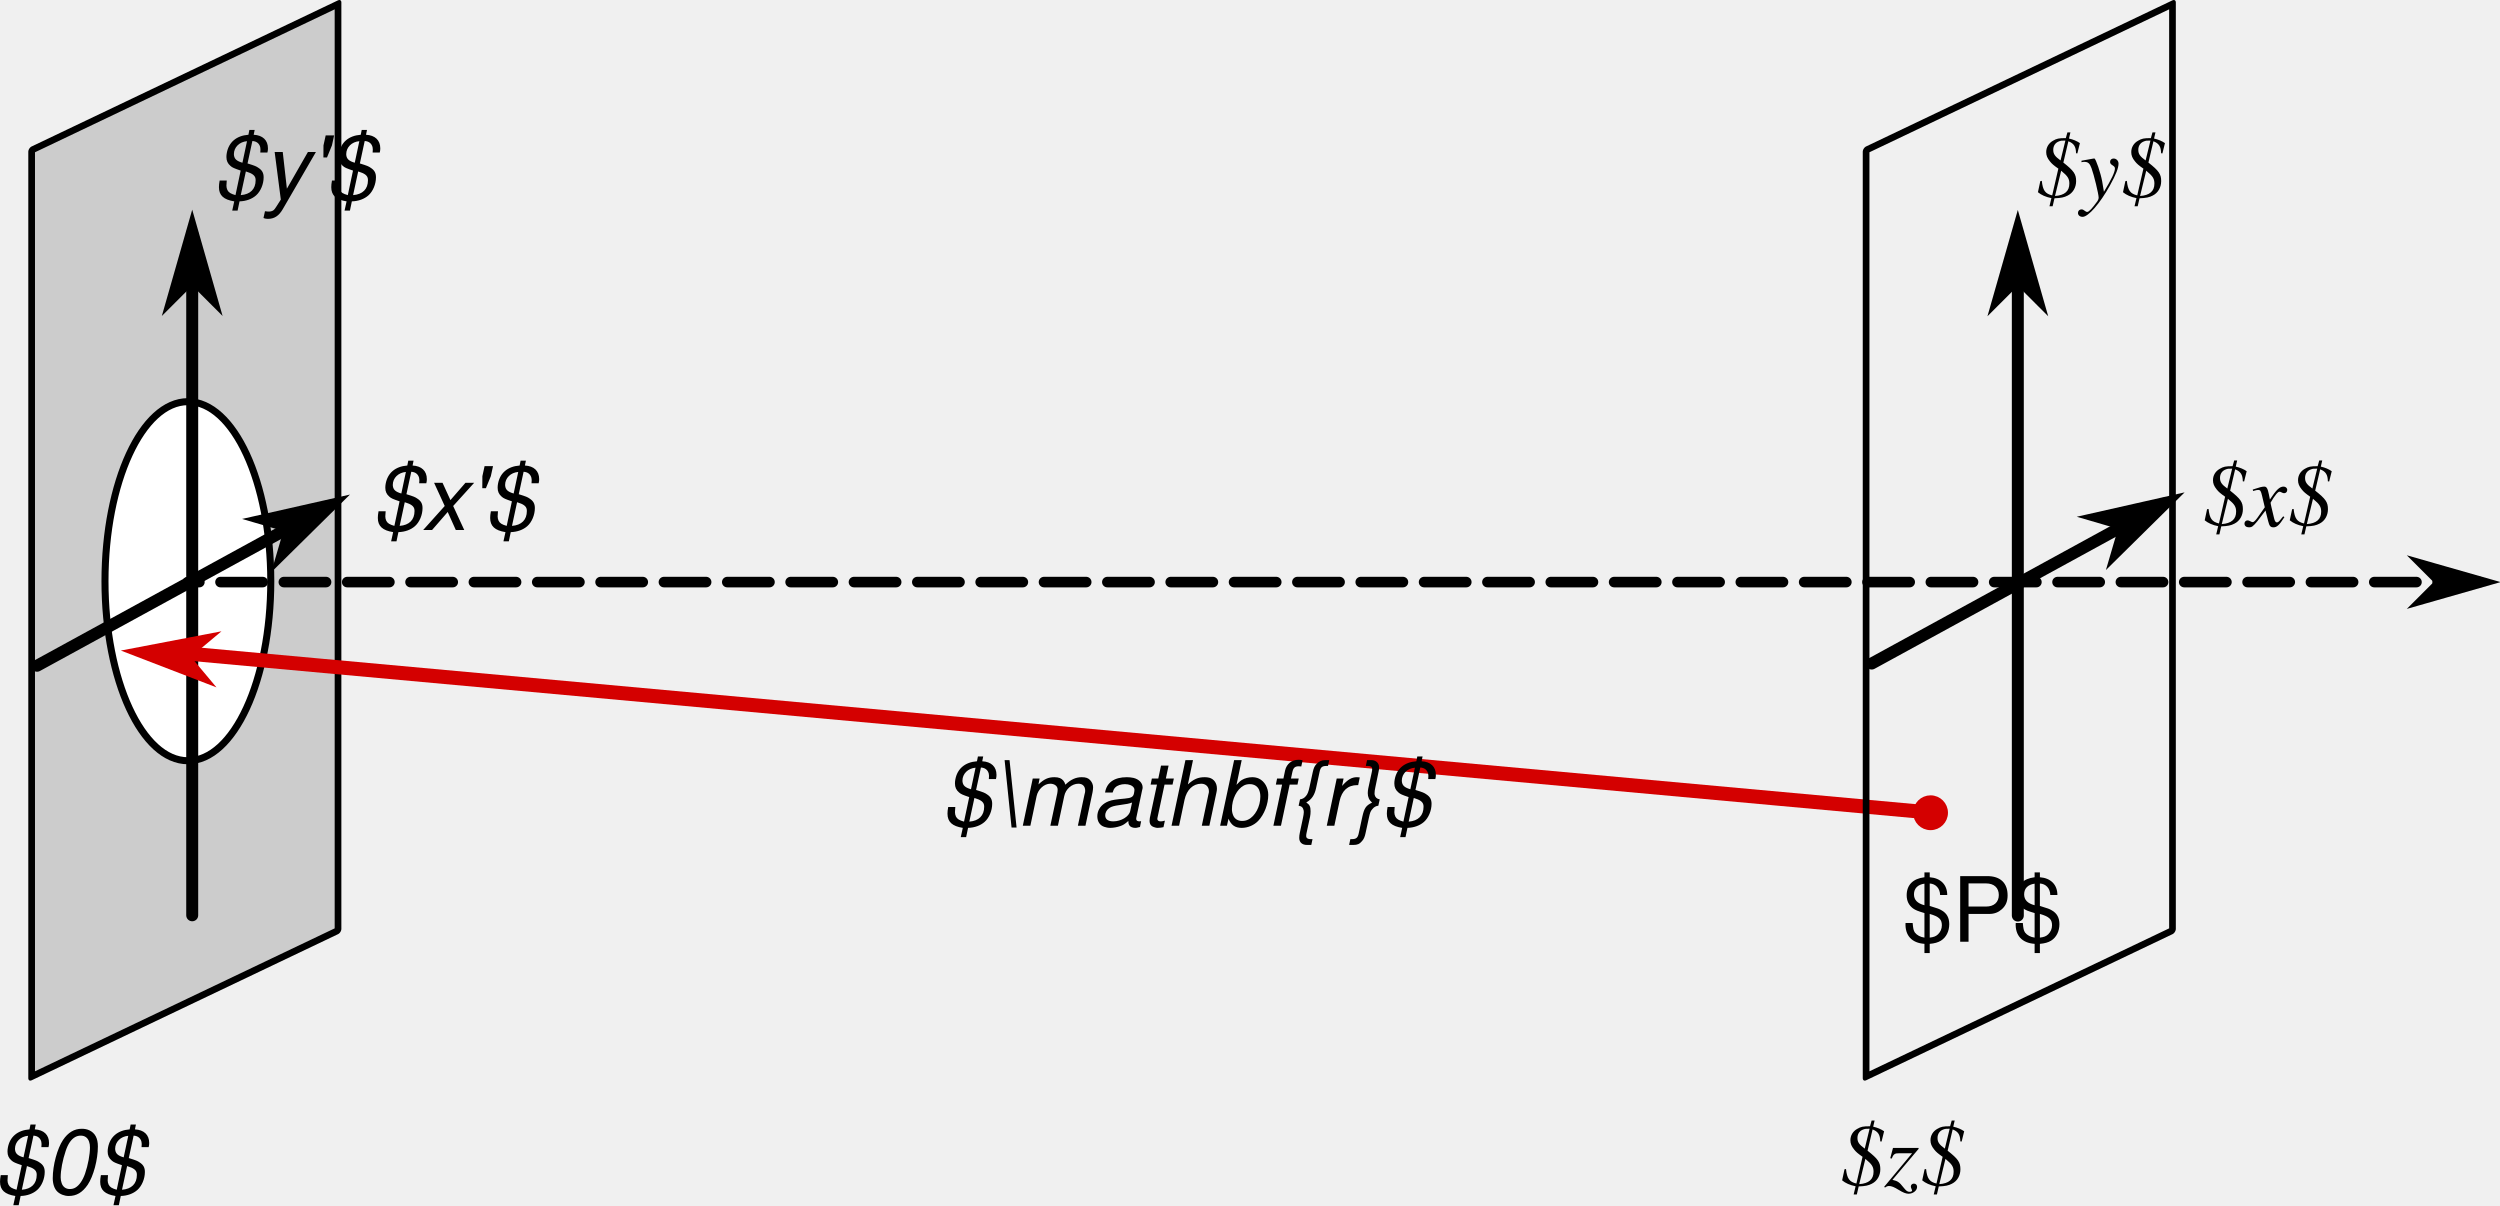
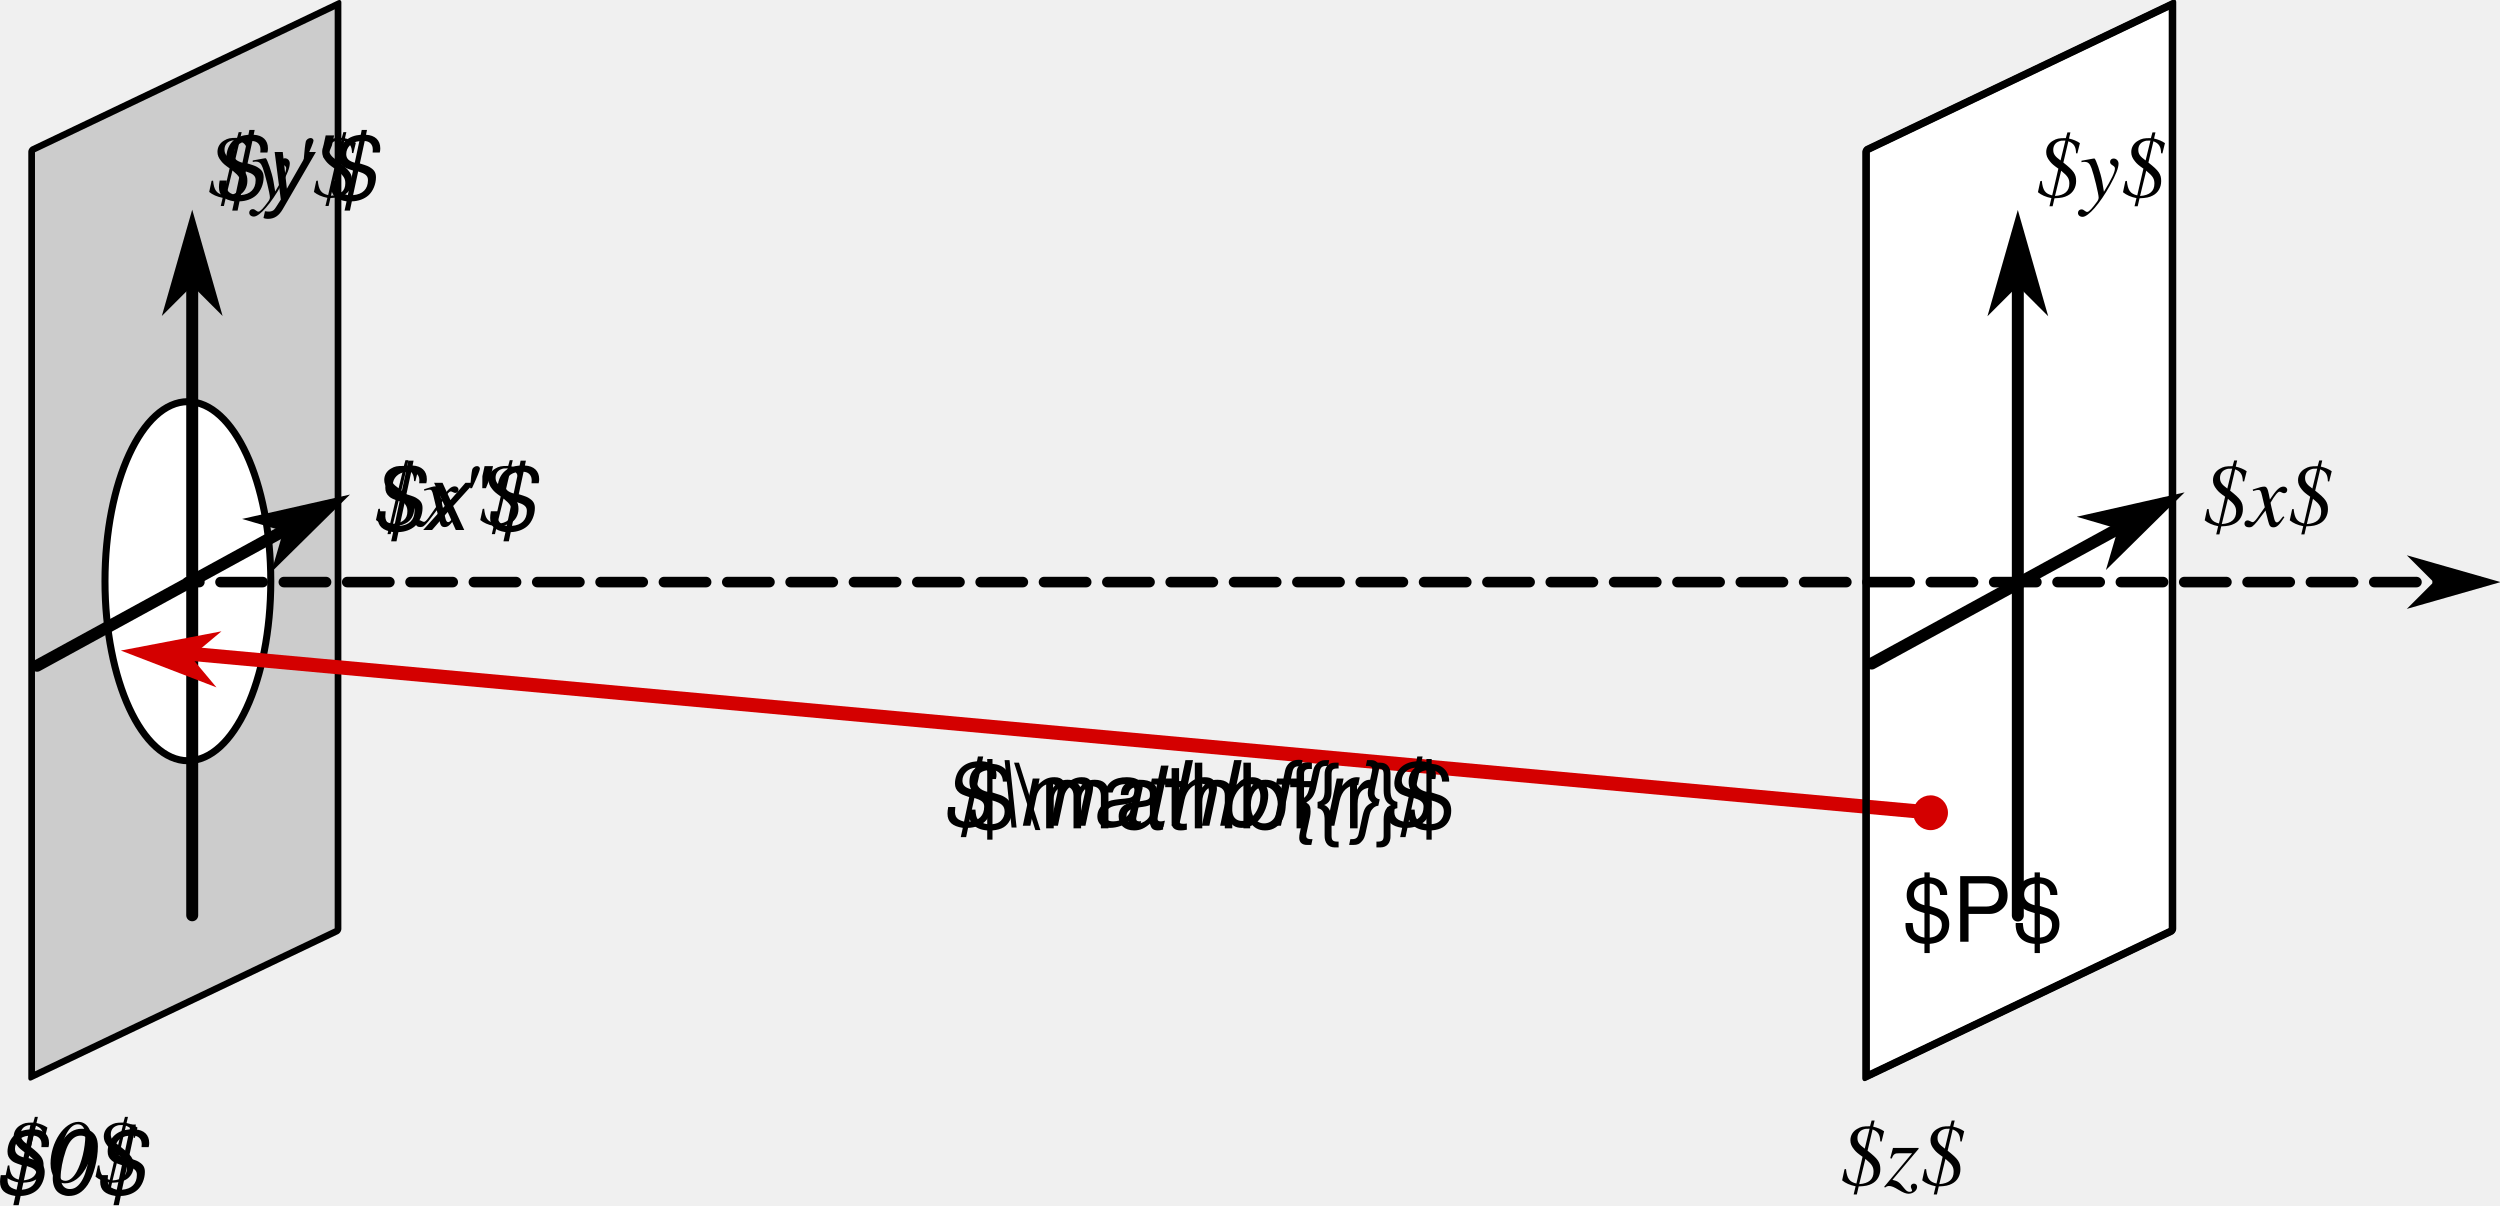
<svg xmlns="http://www.w3.org/2000/svg" width="125.303mm" height="60.408mm" viewBox="0 0 443.989 214.046" id="svg4471" version="1.1">
  <defs id="defs4473">
    <marker orient="auto" refY="0" refX="0" id="Arrow1Mend" style="overflow:visible">
      <path id="path5178" d="M 0,0 5,-5 -12.5,0 5,5 0,0 Z" style="fill:#737373;fill-opacity:1;fill-rule:evenodd;stroke:#000000;stroke-width:1pt;stroke-opacity:1" transform="matrix(-0.4,0,0,-0.4,-4,0)" />
    </marker>
    <marker orient="auto" refY="0" refX="0" id="Arrow1Mstart" style="overflow:visible">
      <path id="path5117" d="M 0,0 5,-5 -12.5,0 5,5 0,0 Z" style="fill-rule:evenodd;stroke:#000000;stroke-width:1pt;marker-start:none" transform="matrix(0.4,0,0,0.4,4,0)" />
    </marker>
    <marker orient="auto" refY="0" refX="0" id="marker4424" style="overflow:visible">
      <path id="path4426" d="M 0,0 5,-5 -12.5,0 5,5 0,0 Z" style="fill-rule:evenodd;stroke:#000000;stroke-width:1pt;marker-start:none" transform="matrix(0.4,0,0,0.4,4,0)" />
    </marker>
    <marker orient="auto" refY="0" refX="0" id="marker4428" style="overflow:visible">
      <path id="path4430" d="M 0,0 5,-5 -12.5,0 5,5 0,0 Z" style="fill-rule:evenodd;stroke:#000000;stroke-width:1pt;marker-start:none" transform="matrix(0.4,0,0,0.4,4,0)" />
    </marker>
    <marker orient="auto" refY="0" refX="0" id="marker4432" style="overflow:visible">
      <path id="path4434" d="M 0,0 5,-5 -12.5,0 5,5 0,0 Z" style="fill-rule:evenodd;stroke:#000000;stroke-width:1pt;marker-start:none" transform="matrix(0.4,0,0,0.4,4,0)" />
    </marker>
    <marker orient="auto" refY="0" refX="0" id="marker4436" style="overflow:visible">
      <path id="path4438" d="M 0,0 5,-5 -12.5,0 5,5 0,0 Z" style="fill-rule:evenodd;stroke:#000000;stroke-width:1pt;marker-start:none" transform="matrix(0.4,0,0,0.4,4,0)" />
    </marker>
  </defs>
  <g id="layer1" transform="translate(-170.1292,-387.5119)">
+     <rect style="fill:#ffffff;stroke:#000000;stroke-width:1.316;stroke-linecap:round;stroke-linejoin:round;stroke-miterlimit:4;stroke-dasharray:none;stroke-dashoffset:0;stroke-opacity:1;fill-opacity:1" id="rect1368-2" width="60.284" height="164.532" x="555.665" y="653.388" transform="matrix(0.9025953,-0.4304901,0,1,0,0)" />
    <path id="path4925" d="M 554.434,476.963 502.535,505.356" style="fill:#737373;fill-opacity:1;fill-rule:evenodd;stroke:#000000;stroke-width:2.125;stroke-linecap:round;stroke-linejoin:round;stroke-miterlimit:4;stroke-dasharray:none;stroke-opacity:1;marker-start:url(#marker4424)" />
    <g id="g7473" transform="matrix(0,0.4534333,-0.4534333,0,677.7857,441.0113)" style="stroke:#000000;stroke-width:4.135;stroke-miterlimit:4;stroke-dasharray:16.54, 8.27;stroke-dashoffset:0;stroke-opacity:1" />
    <path id="path4902" d="M 528.486,428.981 V 550.113" style="fill:#737373;fill-opacity:1;fill-rule:evenodd;stroke:#000000;stroke-width:2.125;stroke-linecap:round;stroke-linejoin:round;stroke-miterlimit:4;stroke-dasharray:none;stroke-opacity:1;marker-start:url(#marker4424)" />
    <g id="g5565">
      <rect transform="matrix(0.9025953,-0.4304901,0,1,0,0)" y="498.002" x="194.714" height="164.532" width="60.284" id="rect1368" style="fill:#cccccc;stroke:#000000;stroke-width:1.316;stroke-linecap:round;stroke-linejoin:round;stroke-miterlimit:4;stroke-dasharray:none;stroke-dashoffset:0;stroke-opacity:1" />
      <path id="shapes-f09.svgpath1932" d="m 218.219,490.731 c 0,4.403 -0.412,8.597 -1.157,12.412 -0.745,3.815 -1.823,7.25 -3.155,10.135 -1.332,2.885 -2.919,5.22 -4.68,6.834 -1.762,1.613 -3.698,2.506 -5.731,2.506 -2.033,0 -3.97,-0.892 -5.731,-2.506 -1.762,-1.613 -3.348,-3.948 -4.68,-6.833 -1.332,-2.885 -2.41,-6.321 -3.155,-10.135 -0.745,-3.815 -1.157,-8.009 -1.157,-12.412 0,-4.403 0.412,-8.597 1.157,-12.412 0.745,-3.815 1.823,-7.25 3.155,-10.135 1.332,-2.885 2.919,-5.22 4.68,-6.834 1.762,-1.614 3.698,-2.506 5.731,-2.506 2.033,0 3.97,0.892 5.731,2.506 1.762,1.613 3.348,3.948 4.68,6.834 1.332,2.885 2.41,6.321 3.155,10.135 0.745,3.815 1.157,8.009 1.157,12.412 z" style="color:#000000;fill:#ffffff;stroke:#000000;stroke-width:1.25;stroke-linecap:round;stroke-linejoin:round;stroke-miterlimit:4;stroke-dasharray:none;stroke-dashoffset:0;stroke-opacity:1;marker:none" />
    </g>
    <path id="path1389" d="M 204.265,428.932 V 550.064" style="fill:none;fill-opacity:1;fill-rule:evenodd;stroke:#000000;stroke-width:2.125;stroke-linecap:round;stroke-linejoin:round;stroke-miterlimit:4;stroke-dasharray:none;stroke-opacity:1;marker-start:url(#marker4424)" />
    <path id="path7475" d="M 610.537,490.889 H 203.458" style="fill:#737373;fill-opacity:1;fill-rule:evenodd;stroke:#000000;stroke-width:1.875;stroke-linecap:round;stroke-linejoin:round;stroke-miterlimit:4;stroke-dasharray:7.5, 3.75;stroke-dashoffset:0;stroke-opacity:1;marker-start:url(#Arrow1Mstart)" />
    <path id="path4236" d="m 200.189,502.026 -0.225,2.488 313.553,28.611 0.223,-2.49 z" style="color:#000000;font-style:normal;font-variant:normal;font-weight:normal;font-stretch:normal;font-size:medium;line-height:normal;font-family:sans-serif;text-indent:0;text-align:start;text-decoration:none;text-decoration-line:none;text-decoration-style:solid;text-decoration-color:#000000;letter-spacing:normal;word-spacing:normal;text-transform:none;writing-mode:lr-tb;direction:ltr;baseline-shift:baseline;text-anchor:start;white-space:normal;clip-rule:nonzero;display:inline;overflow:visible;visibility:visible;opacity:1;isolation:auto;mix-blend-mode:normal;color-interpolation:sRGB;color-interpolation-filters:linearRGB;solid-color:#000000;solid-opacity:1;fill:#d40000;fill-opacity:1;fill-rule:nonzero;stroke:none;stroke-width:2.5;stroke-linecap:butt;stroke-linejoin:miter;stroke-miterlimit:4;stroke-dasharray:none;stroke-dashoffset:0;stroke-opacity:1;color-rendering:auto;image-rendering:auto;shape-rendering:auto;text-rendering:auto;enable-background:accumulate" />
    <path id="path4910" d="m 228.605,477.353 -51.899,28.393" style="fill:none;fill-opacity:1;fill-rule:evenodd;stroke:#000000;stroke-width:2.125;stroke-linecap:round;stroke-linejoin:round;stroke-miterlimit:4;stroke-dasharray:none;stroke-opacity:1;marker-start:url(#marker4424)" />
    <g transform="translate(139.6873,925.4657)" id="g4284" style="fill:#d40000;fill-opacity:1;stroke:none;stroke-opacity:1">
      <g id="g4348">
        <path id="path4290" d="m 64.35,-421.303 5.426,-4.534 -17.876,3.419 16.984,6.541 z" style="fill:#d40000;fill-opacity:1;fill-rule:evenodd;stroke:none;stroke-width:0.4pt;stroke-opacity:1;marker-start:none" />
      </g>
    </g>
    <circle r="2.592" cy="531.852" cx="512.988" id="circle4414" style="fill:#d40000;fill-opacity:1;stroke:#d40000;stroke-width:1;stroke-miterlimit:4;stroke-dasharray:none;stroke-dashoffset:0;stroke-opacity:1" />
    <text xml:space="preserve" style="font-style:normal;font-variant:normal;font-weight:normal;font-stretch:normal;line-height:0%;font-family:'Nimbus Sans L';-inkscape-font-specification:Sans;letter-spacing:0px;word-spacing:0px;fill:#000000;fill-opacity:1;stroke:none" x="169.025" y="599.542" id="text3934">
      <tspan id="tspan3936" x="169.025" y="599.542" style="font-style:italic;font-size:16px;line-height:1.25;-inkscape-font-specification:'Nimbus Sans L Italic'">$0$</tspan>
    </text>
-     <text xml:space="preserve" style="font-style:normal;font-variant:normal;font-weight:normal;font-stretch:normal;line-height:0%;font-family:'Nimbus Sans L';-inkscape-font-specification:Sans;letter-spacing:0px;word-spacing:0px;fill:#000000;fill-opacity:1;stroke:none" x="496.786" y="598.216" id="text3934-6">
-       <tspan id="tspan3936-2" x="496.786" y="598.216" style="font-style:italic;font-variant:normal;font-weight:normal;font-stretch:normal;font-size:16px;line-height:1.25;font-family:'Nimbus Roman No9 L';-inkscape-font-specification:'Nimbus Roman No9 L Italic'">$z$</tspan>
-     </text>
-     <text xml:space="preserve" style="font-style:normal;font-variant:normal;font-weight:normal;font-stretch:normal;line-height:0%;font-family:'Nimbus Sans L';-inkscape-font-specification:Sans;letter-spacing:0px;word-spacing:0px;fill:#000000;fill-opacity:1;stroke:none" x="507.901" y="554.762" id="text3934-6-7">
-       <tspan id="tspan3936-2-1" x="507.901" y="554.762" style="font-style:normal;font-variant:normal;font-weight:normal;font-stretch:normal;font-size:16px;line-height:1.25;font-family:'Nimbus Sans L';-inkscape-font-specification:'Nimbus Sans L'">$P$</tspan>
-     </text>
    <text xml:space="preserve" style="font-style:normal;font-variant:normal;font-weight:normal;font-stretch:normal;line-height:0%;font-family:'Nimbus Sans L';-inkscape-font-specification:Sans;letter-spacing:0px;word-spacing:0px;fill:#000000;fill-opacity:1;stroke:none" x="236.12" y="481.641" id="text4022-7">
      <tspan id="tspan4024-0" x="236.12" y="481.641" style="font-style:italic;font-size:16px;line-height:1.25;-inkscape-font-specification:'Nimbus Sans L Italic'">$x'$</tspan>
    </text>
    <text xml:space="preserve" style="font-style:normal;font-variant:normal;font-weight:normal;font-stretch:normal;line-height:0%;font-family:'Nimbus Sans L';-inkscape-font-specification:Sans;letter-spacing:0px;word-spacing:0px;fill:#000000;fill-opacity:1;stroke:none" x="207.904" y="422.895" id="text4022-7-4">
      <tspan id="tspan4024-0-0" x="207.904" y="422.895" style="font-style:italic;font-size:16px;line-height:1.25;-inkscape-font-specification:'Nimbus Sans L Italic'">$y'$</tspan>
    </text>
    <text xml:space="preserve" style="font-style:normal;font-variant:normal;font-weight:normal;font-stretch:normal;line-height:0%;font-family:'Nimbus Sans L';-inkscape-font-specification:Sans;letter-spacing:0px;word-spacing:0px;fill:#000000;fill-opacity:1;stroke:none" x="337.289" y="534.164" id="text3934-6-2">
      <tspan id="tspan3936-2-6" x="337.289" y="534.164" style="font-style:italic;font-variant:normal;font-weight:normal;font-stretch:normal;font-size:16px;line-height:1.25;font-family:'Nimbus Sans L';-inkscape-font-specification:'Nimbus Sans L Italic'">$\mathbf{r}$</tspan>
    </text>
-     <text xml:space="preserve" style="font-style:normal;font-variant:normal;font-weight:normal;font-stretch:normal;line-height:0%;font-family:'Nimbus Sans L';-inkscape-font-specification:Sans;letter-spacing:0px;word-spacing:0px;fill:#000000;fill-opacity:1;stroke:none" x="531.559" y="422.728" id="text4022-7-4-1">
-       <tspan id="tspan4024-0-0-6" x="531.559" y="422.728" style="font-style:italic;font-variant:normal;font-weight:normal;font-stretch:normal;font-size:16px;line-height:1.25;font-family:'Nimbus Roman No9 L';-inkscape-font-specification:'Nimbus Roman No9 L Italic'">$y$</tspan>
-     </text>
-     <rect style="fill:none;stroke:#000000;stroke-width:1.316;stroke-linecap:round;stroke-linejoin:round;stroke-miterlimit:4;stroke-dasharray:none;stroke-dashoffset:0;stroke-opacity:1" id="rect1372" width="60.284" height="164.532" x="555.665" y="653.388" transform="matrix(0.9025953,-0.4304901,0,1,0,0)" />
-     <text xml:space="preserve" style="font-style:normal;font-variant:normal;font-weight:normal;font-stretch:normal;line-height:0%;font-family:'Nimbus Sans L';-inkscape-font-specification:Sans;letter-spacing:0px;word-spacing:0px;fill:#000000;fill-opacity:1;stroke:none" x="561.174" y="480.994" id="text4022-7-4-1-0">
-       <tspan id="tspan4024-0-0-6-8" x="561.174" y="480.994" style="font-style:italic;font-variant:normal;font-weight:normal;font-stretch:normal;font-size:16px;line-height:1.25;font-family:'Nimbus Roman No9 L';-inkscape-font-specification:'Nimbus Roman No9 L Italic'">$x$</tspan>
-     </text>
+     <rect style="fill:none;stroke:#000000;stroke-width:1.48;stroke-linecap:round;stroke-linejoin:round;stroke-miterlimit:4;stroke-dasharray:none;stroke-dashoffset:0;stroke-opacity:1" id="rect1372" width="60.284" height="164.532" x="555.665" y="653.388" transform="matrix(0.9025953,-0.4304901,0,1,0,0)" />
+     <g id="g126">
+       <text id="text3934-6" y="598.216" x="496.786" style="font-style:normal;font-variant:normal;font-weight:normal;font-stretch:normal;line-height:0%;font-family:'Nimbus Sans L';-inkscape-font-specification:Sans;letter-spacing:0px;word-spacing:0px;fill:#000000;fill-opacity:1;stroke:none" xml:space="preserve">
+         <tspan style="font-style:italic;font-variant:normal;font-weight:normal;font-stretch:normal;font-size:16px;line-height:1.25;font-family:'Nimbus Roman No9 L';-inkscape-font-specification:'Nimbus Roman No9 L Italic'" y="598.216" x="496.786" id="tspan3936-2">$z$</tspan>
+       </text>
+       <text id="text3934-6-7" y="554.762" x="507.901" style="font-style:normal;font-variant:normal;font-weight:normal;font-stretch:normal;line-height:0%;font-family:'Nimbus Sans L';-inkscape-font-specification:Sans;letter-spacing:0px;word-spacing:0px;fill:#000000;fill-opacity:1;stroke:none" xml:space="preserve">
+         <tspan style="font-style:normal;font-variant:normal;font-weight:normal;font-stretch:normal;font-size:16px;line-height:1.25;font-family:'Nimbus Sans L';-inkscape-font-specification:'Nimbus Sans L'" y="554.762" x="507.901" id="tspan3936-2-1">$P$</tspan>
+       </text>
+       <text id="text4022-7-4-1" y="422.728" x="531.559" style="font-style:normal;font-variant:normal;font-weight:normal;font-stretch:normal;line-height:0%;font-family:'Nimbus Sans L';-inkscape-font-specification:Sans;letter-spacing:0px;word-spacing:0px;fill:#000000;fill-opacity:1;stroke:none" xml:space="preserve">
+         <tspan style="font-style:italic;font-variant:normal;font-weight:normal;font-stretch:normal;font-size:16px;line-height:1.25;font-family:'Nimbus Roman No9 L';-inkscape-font-specification:'Nimbus Roman No9 L Italic'" y="422.728" x="531.559" id="tspan4024-0-0-6">$y$</tspan>
+       </text>
+       <text id="text4022-7-4-1-0" y="480.994" x="561.174" style="font-style:normal;font-variant:normal;font-weight:normal;font-stretch:normal;line-height:0%;font-family:'Nimbus Sans L';-inkscape-font-specification:Sans;letter-spacing:0px;word-spacing:0px;fill:#000000;fill-opacity:1;stroke:none" xml:space="preserve">
+         <tspan style="font-style:italic;font-variant:normal;font-weight:normal;font-stretch:normal;font-size:16px;line-height:1.25;font-family:'Nimbus Roman No9 L';-inkscape-font-specification:'Nimbus Roman No9 L Italic'" y="480.994" x="561.174" id="tspan4024-0-0-6-8">$x$</tspan>
+       </text>
+       <text id="text3934-6-3" y="597.563" x="170.588" style="font-style:normal;font-variant:normal;font-weight:normal;font-stretch:normal;font-size:12px;line-height:0%;font-family:'Nimbus Sans L';-inkscape-font-specification:Sans;letter-spacing:0px;word-spacing:0px;fill:#000000;fill-opacity:1;stroke:none;stroke-width:1" xml:space="preserve">
+         <tspan style="font-style:italic;font-variant:normal;font-weight:normal;font-stretch:normal;font-size:16px;line-height:1.25;font-family:'Nimbus Roman No9 L';-inkscape-font-specification:'Nimbus Roman No9 L Italic';stroke-width:1" y="597.563" x="170.588" id="tspan3936-2-67">$0$</tspan>
+       </text>
+       <text id="text3934-6-7-5" y="534.619" x="341.453" style="font-style:normal;font-variant:normal;font-weight:normal;font-stretch:normal;font-size:12px;line-height:0%;font-family:'Nimbus Sans L';-inkscape-font-specification:Sans;letter-spacing:0px;word-spacing:0px;fill:#000000;fill-opacity:1;stroke:none;stroke-width:1" xml:space="preserve">
+         <tspan style="font-style:normal;font-variant:normal;font-weight:normal;font-stretch:normal;font-size:16px;line-height:1.25;font-family:'Nimbus Sans L';-inkscape-font-specification:'Nimbus Sans L';stroke-width:1" y="534.619" x="341.453" id="tspan3936-2-1-3">$\mathbf{r}$</tspan>
+       </text>
+       <text id="text4022-7-4-1-5" y="422.677" x="206.782" style="font-style:normal;font-variant:normal;font-weight:normal;font-stretch:normal;font-size:12px;line-height:0%;font-family:'Nimbus Sans L';-inkscape-font-specification:Sans;letter-spacing:0px;word-spacing:0px;fill:#000000;fill-opacity:1;stroke:none;stroke-width:1" xml:space="preserve">
+         <tspan style="font-style:italic;font-variant:normal;font-weight:normal;font-stretch:normal;font-size:16px;line-height:1.25;font-family:'Nimbus Roman No9 L';-inkscape-font-specification:'Nimbus Roman No9 L Italic';stroke-width:1" y="422.677" x="206.782" id="tspan4024-0-0-6-6">$y'$</tspan>
+       </text>
+       <text id="text4022-7-4-1-0-2" y="480.943" x="236.397" style="font-style:normal;font-variant:normal;font-weight:normal;font-stretch:normal;font-size:12px;line-height:0%;font-family:'Nimbus Sans L';-inkscape-font-specification:Sans;letter-spacing:0px;word-spacing:0px;fill:#000000;fill-opacity:1;stroke:none;stroke-width:1" xml:space="preserve">
+         <tspan style="font-style:italic;font-variant:normal;font-weight:normal;font-stretch:normal;font-size:16px;line-height:1.25;font-family:'Nimbus Roman No9 L';-inkscape-font-specification:'Nimbus Roman No9 L Italic';stroke-width:1" y="480.943" x="236.397" id="tspan4024-0-0-6-8-9">$x'$</tspan>
+       </text>
+     </g>
  </g>
</svg>
